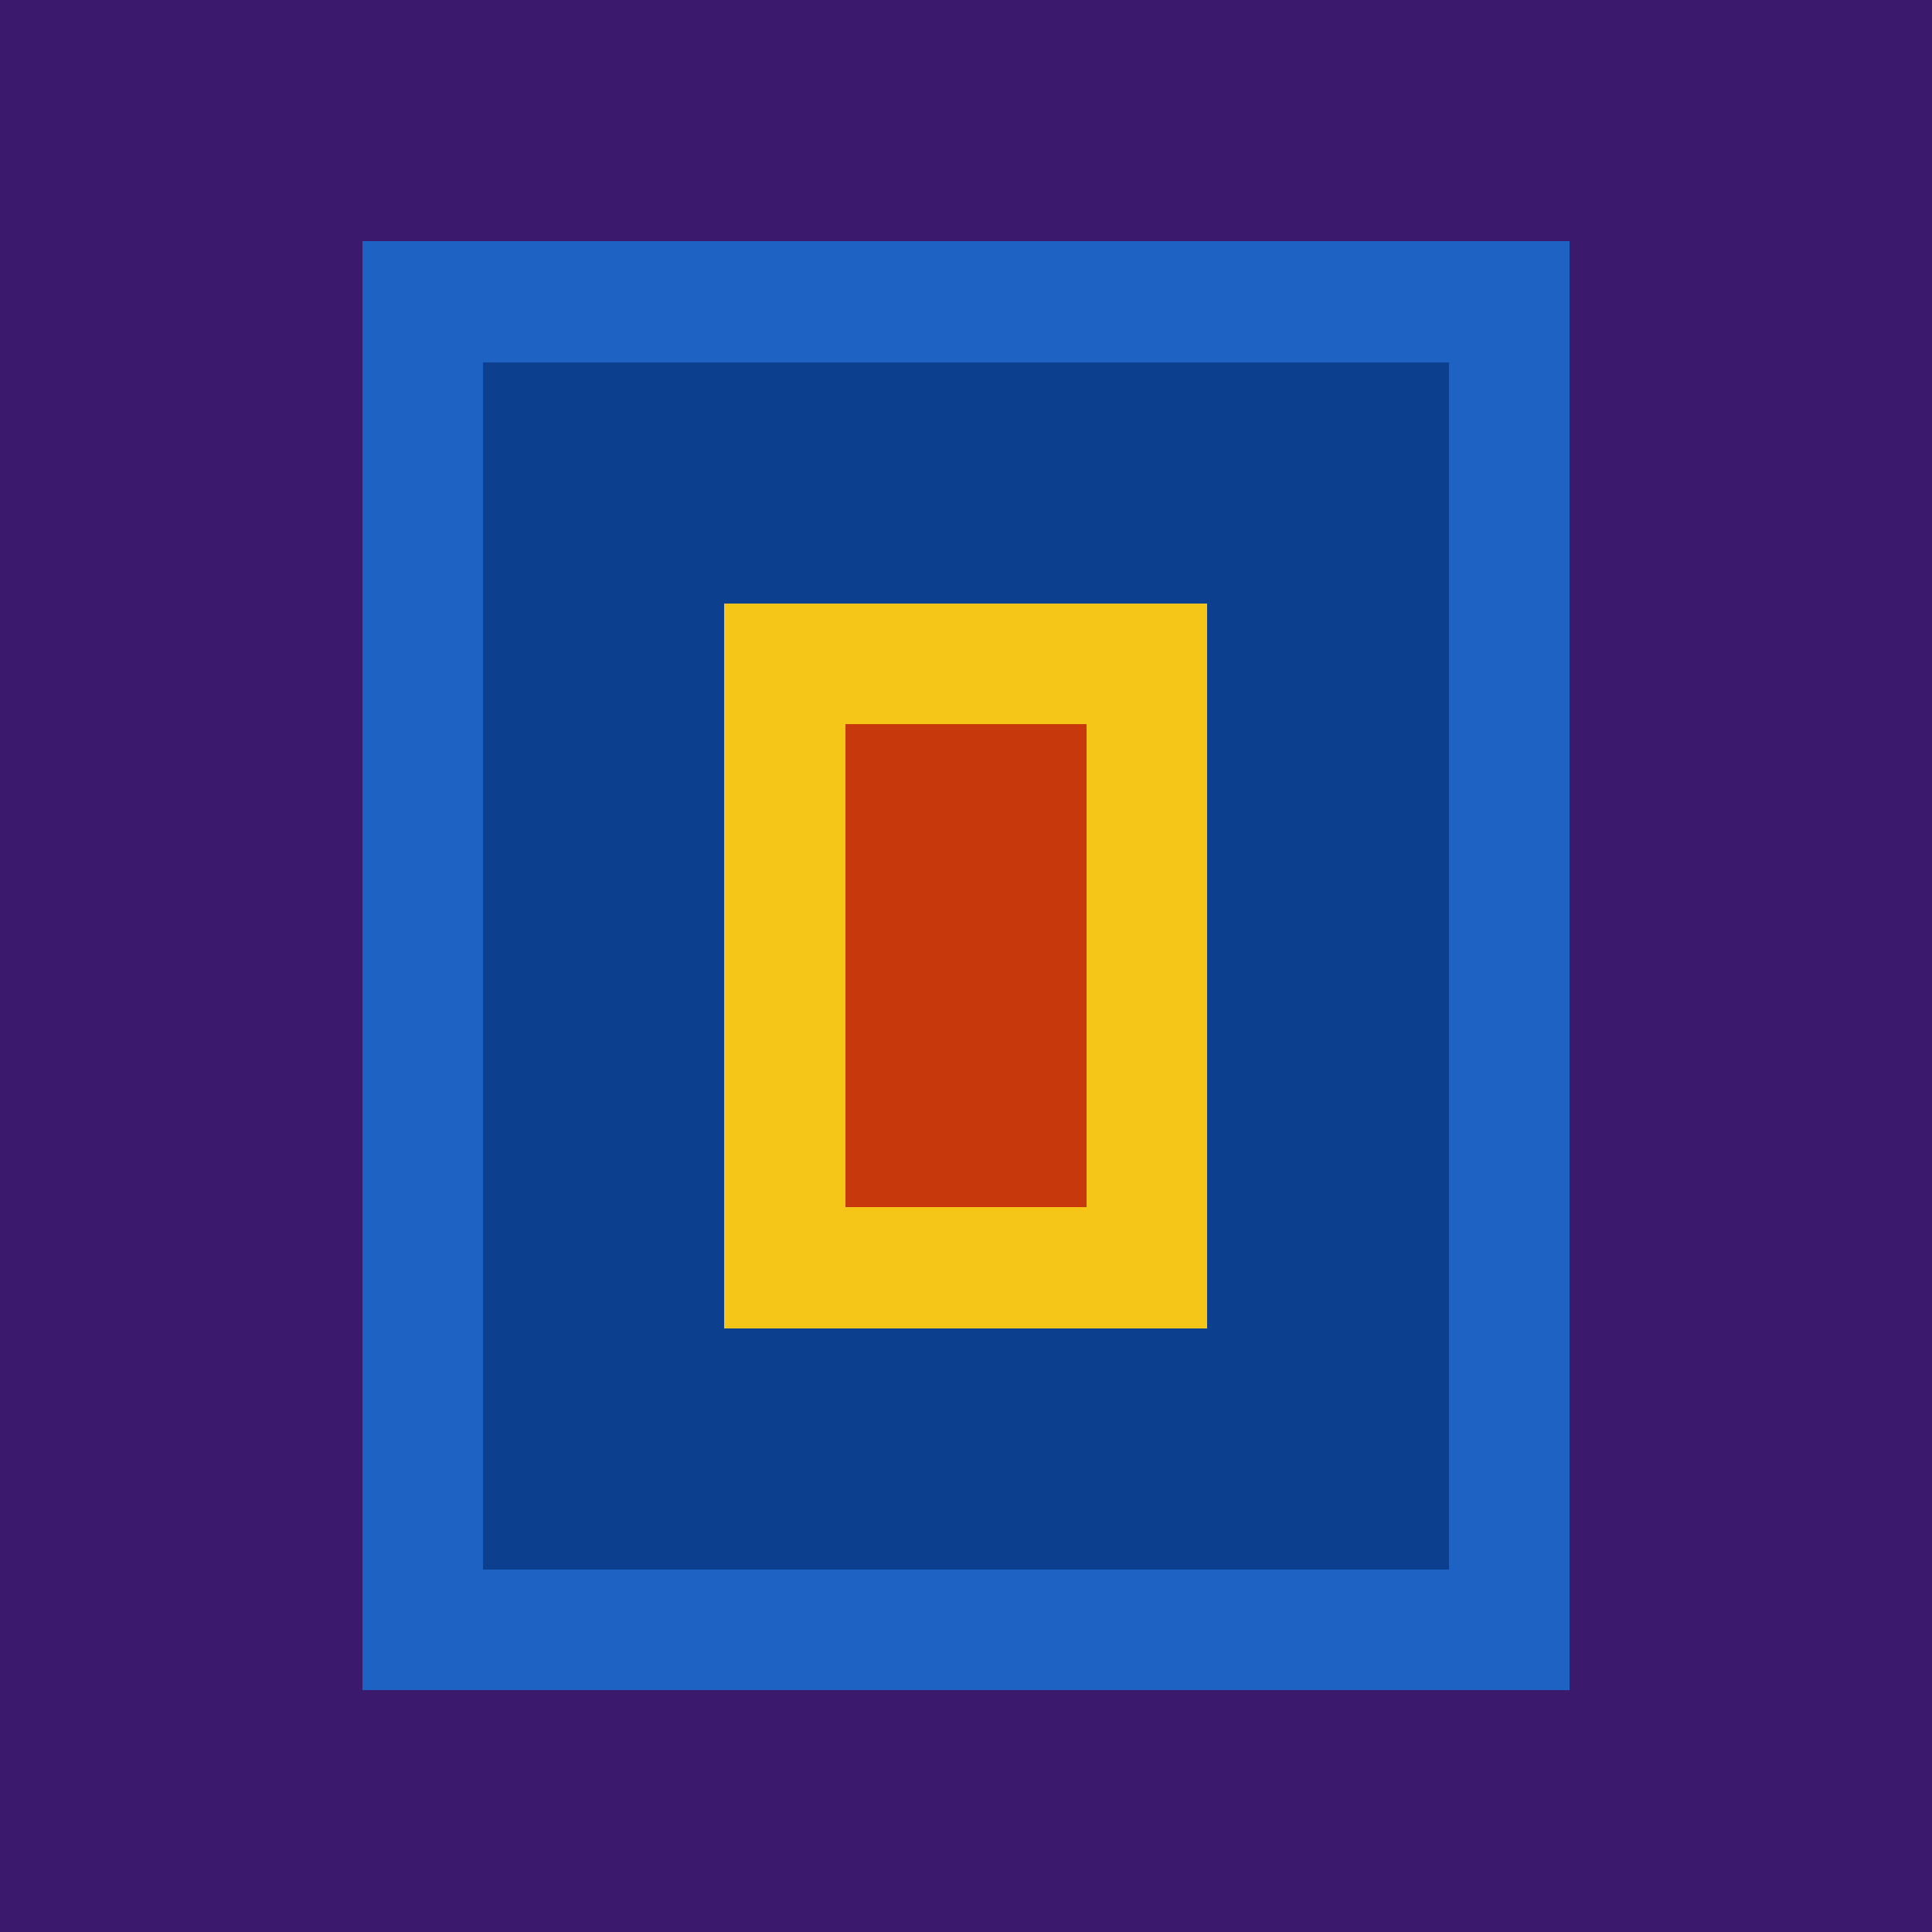
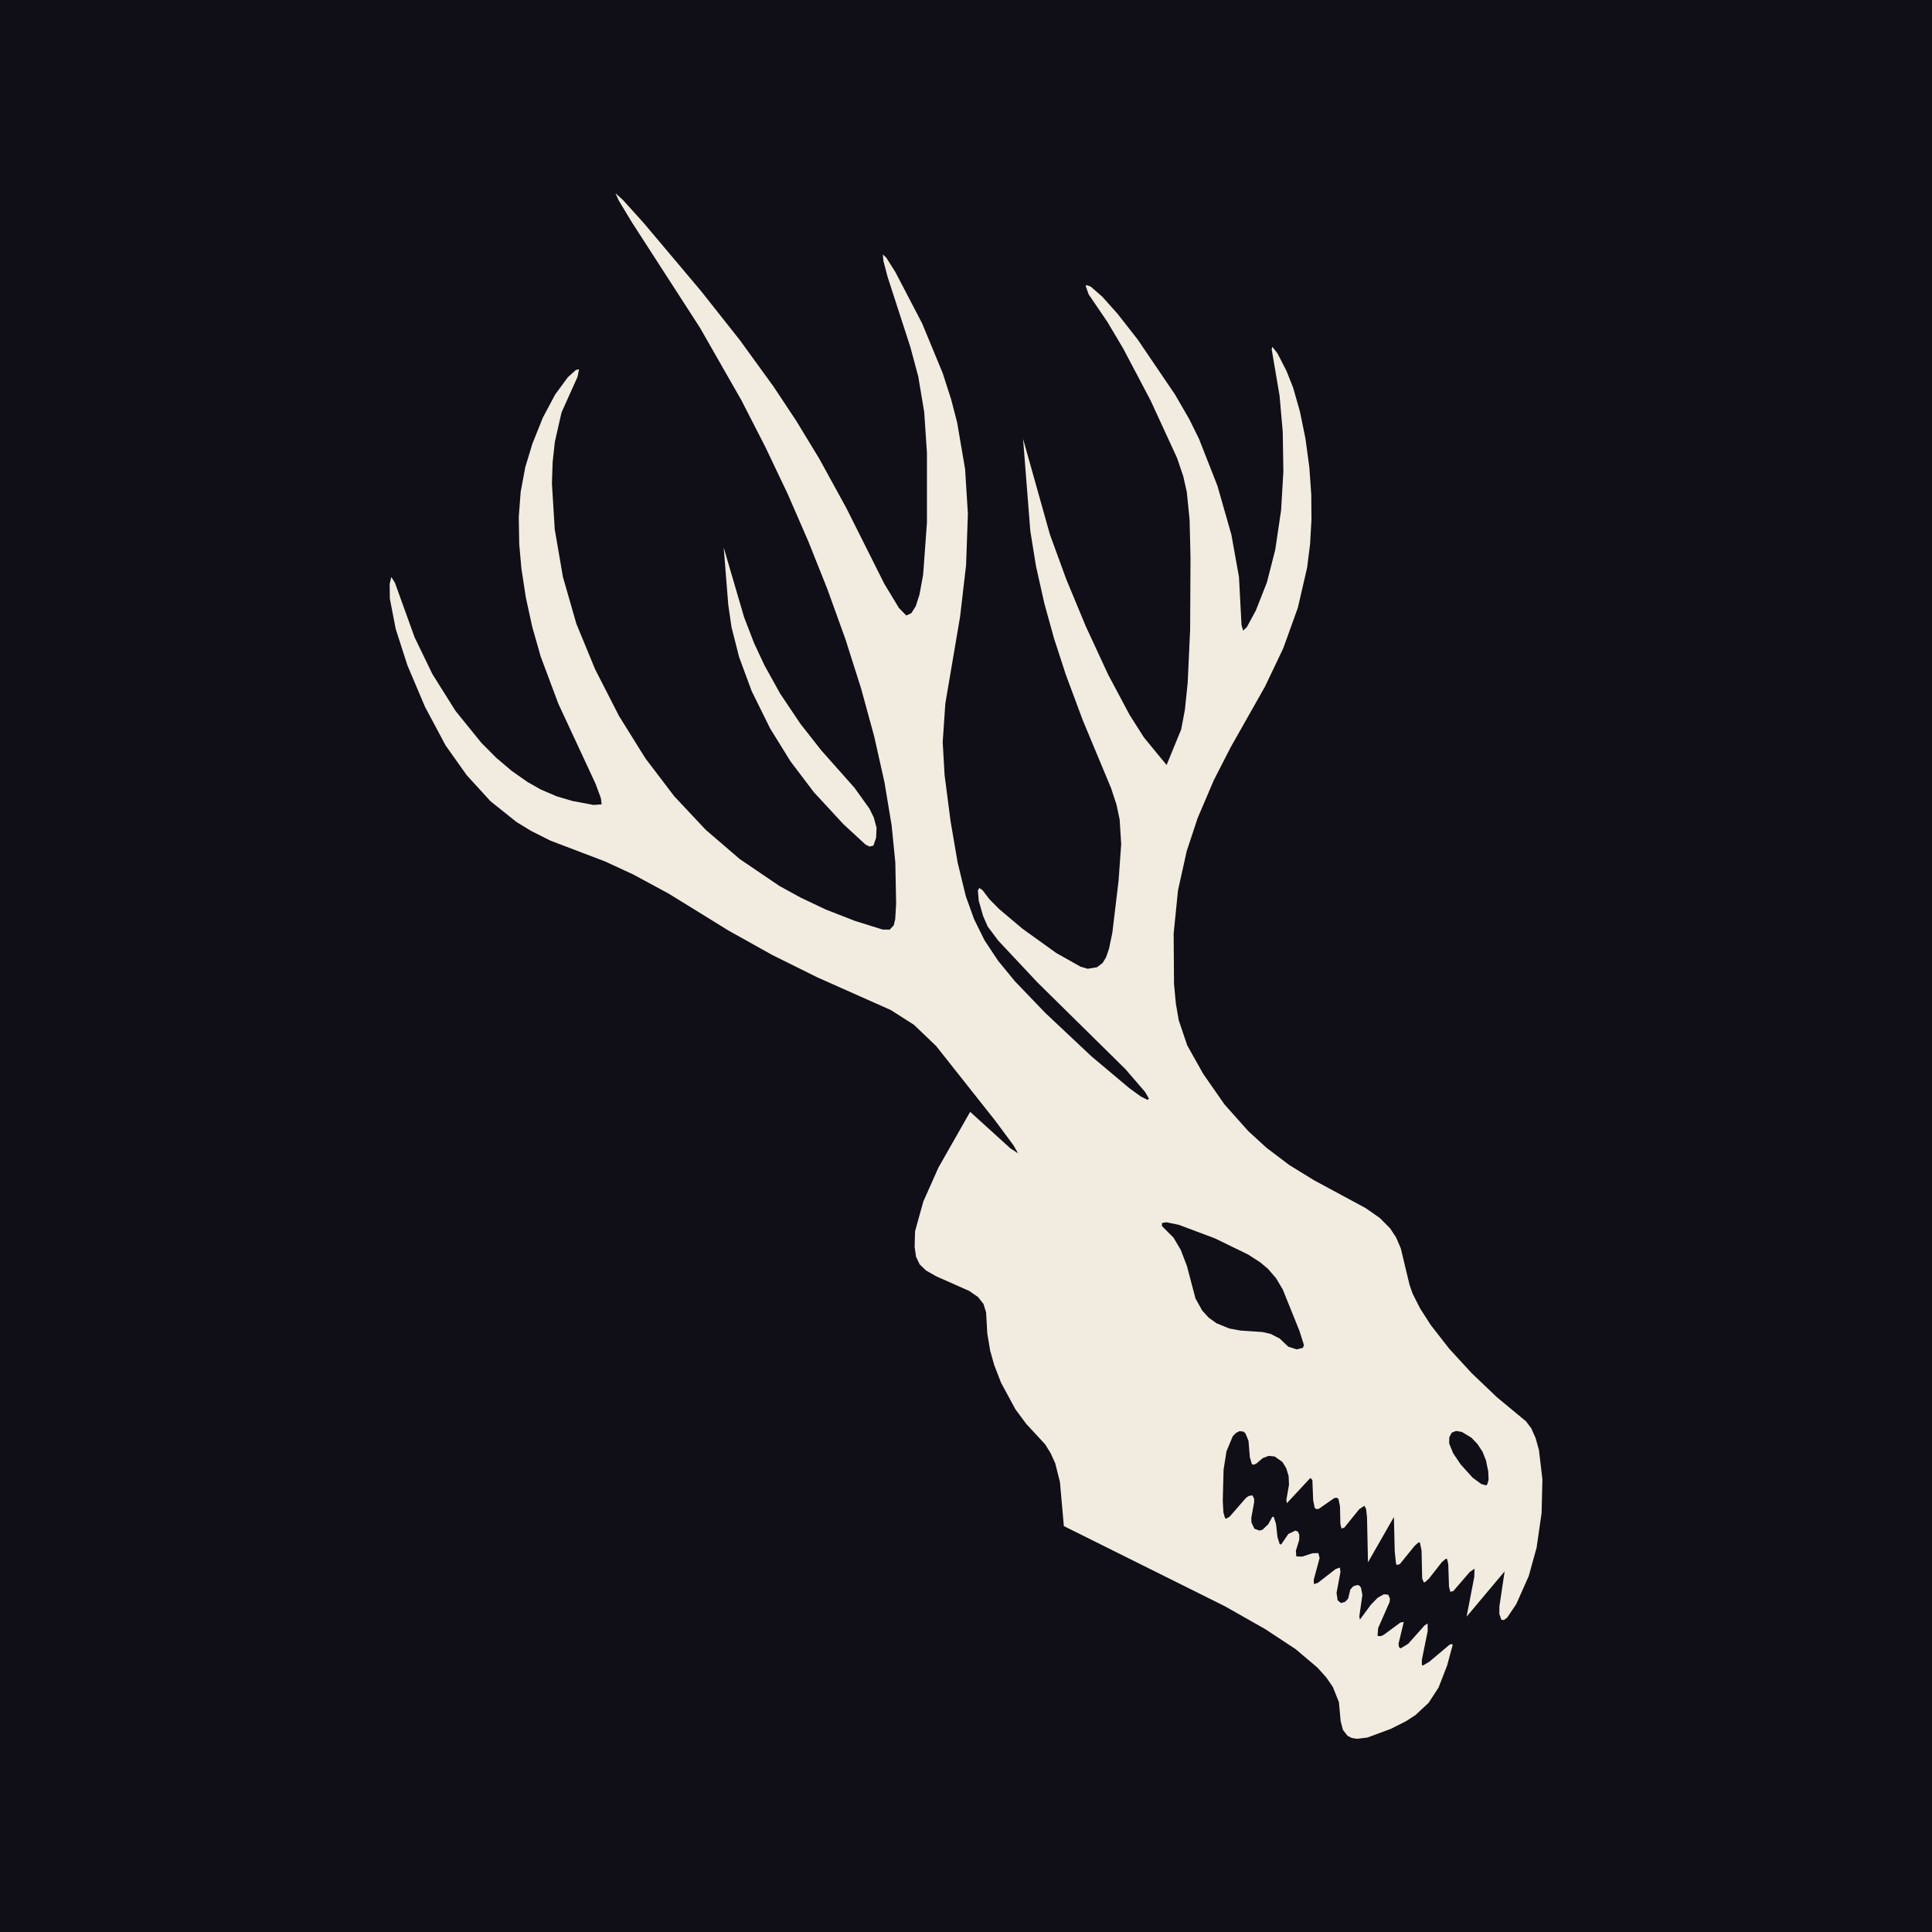
- <svg xmlns="http://www.w3.org/2000/svg" width="1024" height="1024" viewBox="0 0 16 16" shape-rendering="crispEdges">
-   <rect width="16" height="16" fill="#3b1a6e" />
-   <rect x="3" y="2" width="10" height="12" fill="#1e63c4" />
-   <rect x="4" y="3" width="8" height="10" fill="#0d3f8f" />
-   <rect x="6" y="5" width="4" height="6" fill="#f5c518" />
-   <rect x="7" y="6" width="2" height="4" fill="#c8380d" />
+ <svg xmlns="http://www.w3.org/2000/svg" width="1024" height="1024" viewBox="0 0 1024 1024">
+   <rect width="1024" height="1024" fill="#100e17" />
+   <path fill="#f1ecdf" fill-rule="evenodd" transform="translate(-1263.38 -0.32) scale(4.8022)" d="M411.31 191.01L411.81 191.65L412.28 191.89L412.88 191.98L414.01 191.84L416.59 190.88L418.26 190.04L419.31 189.36L420.76 188.01L421.86 186.32L422.81 183.87L423.41 181.64L423.37 181.52L423.09 181.58L420.84 183.47L420.11 183.90L420.02 183.82L420.01 183.29L420.66 180.08L420.65 179.25L420.31 179.47L418.51 181.49L417.67 182.00L417.49 181.86L417.44 181.49L418.02 179.08L417.64 179.15L415.81 180.50L415.49 180.65L415.12 180.62L415.19 179.76L416.45 176.89L416.50 176.52L416.30 176.07L415.82 176.03L415.15 176.40L414.38 177.19L413.18 178.82L413.11 178.48L413.45 176.12L413.30 175.31L413.13 175.08L412.91 175.00L412.45 175.14L412.12 175.50L411.88 176.50L411.55 176.86L411.09 177.00L410.72 176.69L410.60 175.88L411.03 173.57L410.97 173.08L410.50 173.24L408.56 174.75L408.10 174.91L408.08 174.43L408.73 172.03L408.59 171.48L407.93 171.50L406.81 171.87L406.16 171.85L406.11 171.23L406.48 170.02L406.49 169.49L406.35 169.13L406.05 169.00L405.28 169.37L404.49 170.52L404.33 170.51L404.08 169.73L403.92 168.27L403.67 167.49L403.51 167.48L403.07 168.29L402.43 168.90L402.10 169.00L401.53 168.79L401.21 168.11L401.19 167.60L401.50 165.89L401.51 165.51L401.32 165.11L400.90 165.18L400.60 165.39L398.80 167.46L398.41 167.69L398.28 167.60L398.11 166.98L398.04 165.72L398.13 162.28L398.45 160.26L399.14 158.59L399.50 158.22L399.90 158.02L400.35 158.08L400.56 158.30L400.88 159.09L401.03 160.90L401.25 161.66L401.46 161.73L401.75 161.60L402.44 161.01L403.11 160.75L403.77 160.82L404.63 161.43L405.05 162.12L405.31 162.98L405.35 163.95L405.06 165.60L405.11 165.98L407.71 163.19L407.93 163.41L408.02 165.66L408.19 166.50L408.38 166.63L408.65 166.59L410.35 165.41L410.62 165.37L410.81 165.50L410.98 166.34L411.02 168.24L411.14 168.77L411.45 168.68L413.10 166.64L413.67 166.26L413.86 166.61L413.96 167.51L414.07 172.50L416.93 167.50L417.02 171.27L417.16 172.64L417.26 172.80L417.59 172.69L419.22 170.68L419.65 170.30L419.79 170.31L419.98 171.17L420.05 174.27L420.21 174.69L420.35 174.70L420.78 174.32L422.23 172.47L422.67 172.10L422.80 172.14L422.93 172.71L423.01 175.18L423.15 175.75L423.48 175.68L425.30 173.57L425.83 173.20L425.80 174.11L424.95 178.50L429.15 173.50L428.57 177.39L428.57 178.21L428.79 178.84L429.07 178.87L429.44 178.59L430.43 177.12L431.81 174.02L432.68 170.88L433.23 167.06L433.32 163.35L432.94 160.12L432.57 158.79L432.09 157.71L431.50 156.93L428.30 154.28L425.51 151.62L423.04 148.93L421.01 146.33L419.84 144.51L419.00 142.86L418.66 141.89L417.69 137.85L417.18 136.66L416.52 135.65L415.39 134.51L413.82 133.41L408.11 130.33L405.38 128.65L402.87 126.75L400.86 124.91L398.23 121.96L395.89 118.60L394.12 115.45L393.18 112.67L392.86 110.81L392.66 108.65L392.62 103.10L393.10 98.33L394.06 94.01L395.27 90.35L397.06 86.16L398.92 82.53L402.70 75.85L404.72 71.61L406.33 67.14L407.35 62.72L407.68 60.10L407.83 57.43L407.81 54.67L407.60 51.67L407.17 48.49L406.56 45.50L405.81 42.86L405.07 41.00L404.08 39.07L403.52 38.35L403.44 38.62L404.31 43.74L404.66 47.72L404.73 52.11L404.48 56.37L403.83 60.76L402.91 64.35L401.69 67.45L400.70 69.28L400.29 69.67L400.11 69.05L399.83 63.75L398.99 59.07L397.45 53.68L395.42 48.51L394.35 46.34L392.77 43.61L388.63 37.51L386.42 34.69L384.75 32.82L383.48 31.71L383.00 31.53L382.91 31.62L383.24 32.56L385.31 35.60L387.05 38.53L390.07 44.26L393.00 50.62L393.68 52.63L394.07 54.37L394.38 57.43L394.48 61.60L394.44 69.52L394.17 75.41L393.86 78.41L393.45 80.58L391.84 84.50L389.35 81.47L387.77 78.99L385.40 74.54L382.93 69.21L380.78 64.03L378.97 59.08L376.00 48.50L376.80 58.67L377.43 62.57L378.35 66.67L379.42 70.54L380.73 74.56L382.59 79.56L385.72 87.07L386.31 88.87L386.66 90.51L386.83 93.24L386.54 97.28L385.85 103.04L385.48 104.80L385.16 105.72L384.78 106.35L384.16 106.82L383.14 106.99L382.34 106.76L379.65 105.24L375.92 102.56L373.35 100.39L372.29 99.32L371.53 98.32L371.17 98.07L371.01 98.35L371.11 99.49L371.58 101.14L372.09 102.32L373.25 103.87L377.57 108.48L387.30 118.07L389.47 120.59L389.89 121.32L389.74 121.46L389.00 121.09L387.73 120.17L383.52 116.63L378.45 111.86L375.10 108.37L373.23 106.09L371.75 103.85L370.60 101.53L369.68 98.98L368.78 95.27L368.00 90.71L367.34 85.63L367.13 81.98L367.42 77.72L369.05 68.12L369.71 62.45L369.91 56.78L369.60 51.82L368.72 46.68L368.06 44.14L367.13 41.25L364.86 35.76L361.91 30.10L360.90 28.50L360.52 28.15L360.59 28.88L361.04 30.60L363.56 38.37L364.43 41.61L365.09 45.55L365.39 50.06L365.39 57.76L364.97 63.50L364.57 65.68L364.16 66.96L363.67 67.74L363.11 68.00L362.30 67.17L360.69 64.51L356.49 56.13L353.51 50.70L350.97 46.52L348.45 42.72L344.73 37.59L340.45 32.18L334.13 24.68L331.85 22.15L331.01 21.39L331.37 22.19L332.85 24.64L340.34 36.24L344.91 44.24L347.54 49.37L350.02 54.58L352.30 59.82L354.39 65.06L356.40 70.63L358.13 76.08L359.57 81.35L360.70 86.39L361.49 91.14L361.90 95.24L361.99 99.81L361.89 101.50L361.73 102.19L361.28 102.67L360.50 102.66L357.48 101.72L354.22 100.45L351.44 99.13L349.11 97.85L344.73 94.88L340.97 91.65L337.50 87.95L334.32 83.77L331.41 79.10L328.77 73.94L326.70 68.92L325.21 63.73L324.31 58.48L324.00 53.43L324.08 51.07L324.32 48.85L325.06 45.59L326.83 41.65L326.99 40.82L326.65 40.90L325.76 41.70L324.35 43.62L323.00 46.16L321.84 49.05L321.06 51.62L320.55 54.36L320.34 57.13L320.39 60.10L320.63 62.81L321.12 66.01L321.83 69.26L322.76 72.53L324.71 77.74L328.82 86.58L329.40 88.15L329.49 88.84L328.60 88.91L326.26 88.47L324.53 87.96L322.76 87.20L321.30 86.37L319.56 85.15L317.86 83.71L316.21 82.05L313.36 78.53L310.81 74.47L308.84 70.40L306.67 64.38L306.27 63.75L306.09 64.51L306.11 66.13L306.76 69.49L308.05 73.50L310.00 78.10L312.27 82.35L314.60 85.63L317.22 88.50L320.10 90.80L321.71 91.78L323.84 92.85L329.88 95.15L332.99 96.59L336.91 98.71L343.50 102.78L348.34 105.48L353.30 107.94L361.41 111.55L363.95 113.17L366.40 115.51L372.93 123.76L374.94 126.47L375.45 127.36L374.61 126.82L370.16 122.78L366.66 128.93L364.99 132.68L364.08 135.96L364.03 137.68L364.19 138.78L364.59 139.62L365.30 140.30L366.41 140.93L370.06 142.55L371.03 143.22L371.63 143.98L371.92 144.92L372.05 147.23L372.37 149.14L372.81 150.71L373.57 152.68L375.16 155.62L376.35 157.22L378.43 159.47L379.05 160.47L379.55 161.57L380.07 163.64L380.50 168.50L398.26 177.34L402.69 179.85L406.08 182.08L408.50 184.13L409.47 185.21L410.19 186.26L410.86 187.93L411.05 190.03ZM427.38 163.39L427.22 163.93L427.07 164.00L426.56 163.85L425.61 163.15L424.28 161.67L423.47 160.46L423.03 159.39L423.04 158.71L423.31 158.19L423.80 158.00L424.43 158.11L425.48 158.74L426.14 159.43L426.70 160.27L427.09 161.25L427.34 162.46ZM406.21 149.00L405.27 148.70L404.32 147.80L403.33 147.29L402.40 147.08L399.98 146.92L398.75 146.69L397.36 146.12L396.49 145.50L395.77 144.71L395.03 143.38L394.09 139.81L393.41 138.03L392.61 136.67L391.33 135.39L391.33 135.05L391.83 134.97L393.19 135.25L397.16 136.74L400.84 138.53L402.20 139.41L403.02 140.10L403.92 141.14L404.66 142.38L406.51 146.97L407.00 148.52L406.89 148.82ZM356.17 91.03L358.61 93.28L359.05 93.50L359.48 93.40L359.78 92.53L359.83 91.42L359.52 90.28L359.04 89.31L357.39 87.01L353.75 82.91L351.43 79.96L349.19 76.62L347.47 73.52L346.32 71.07L345.21 68.19L342.96 60.50L343.46 66.79L343.82 69.28L344.66 72.59L346.05 76.35L348.08 80.46L350.32 84.08L352.90 87.49Z" />
</svg>
